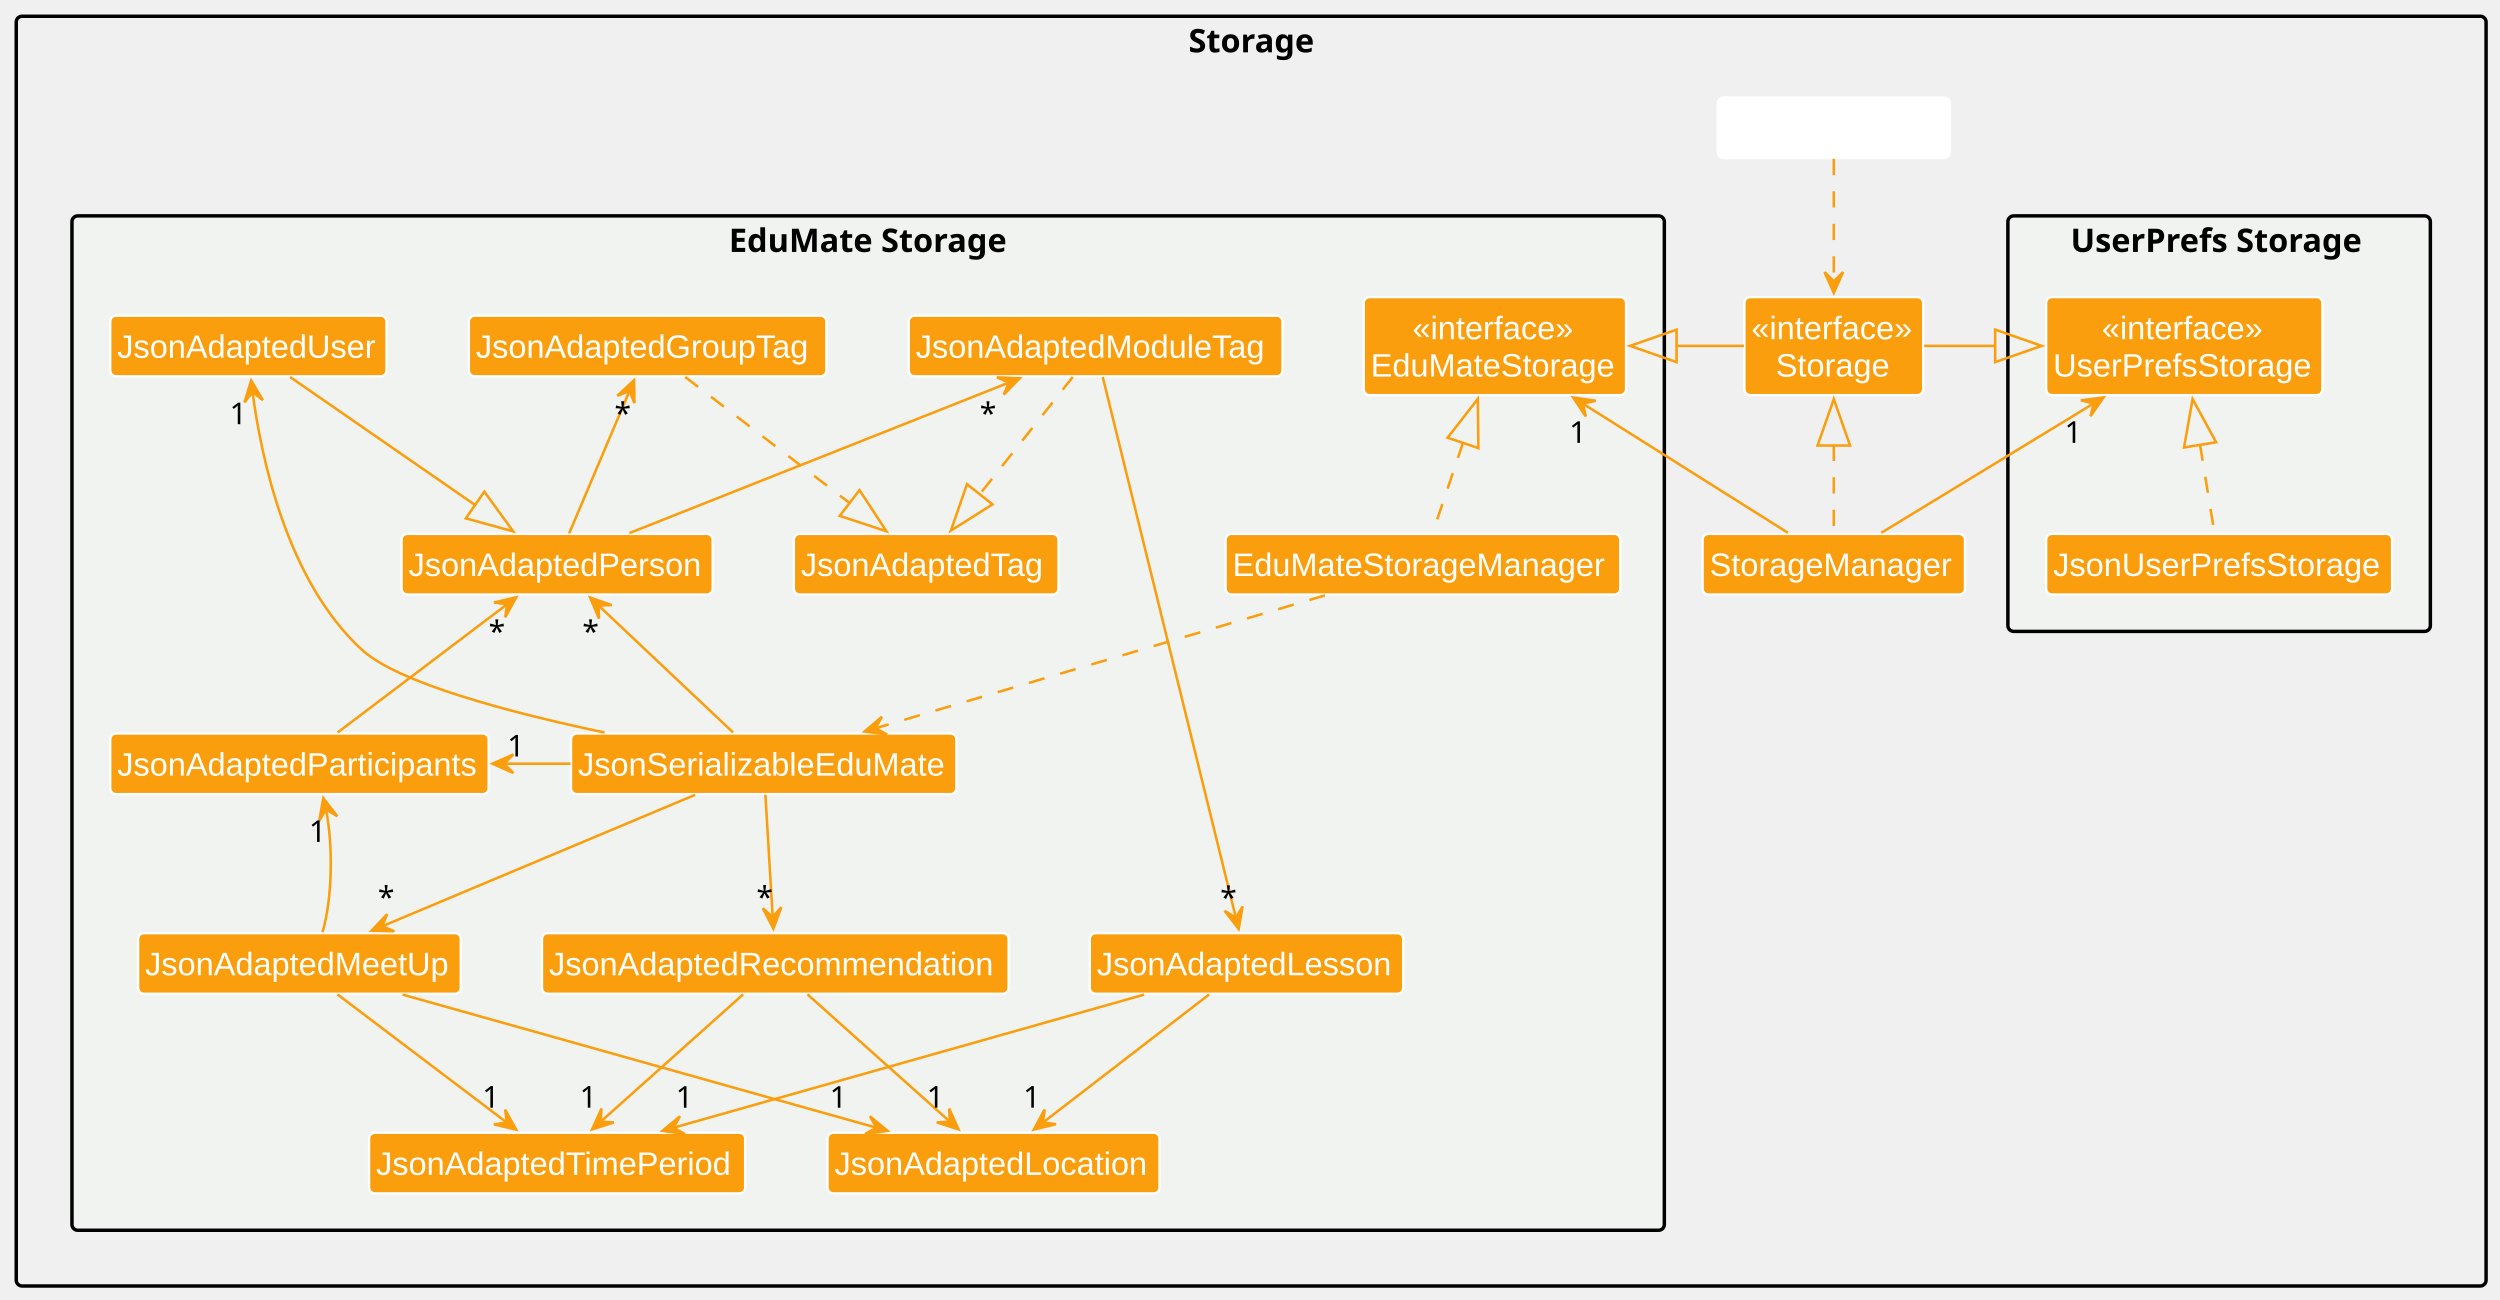
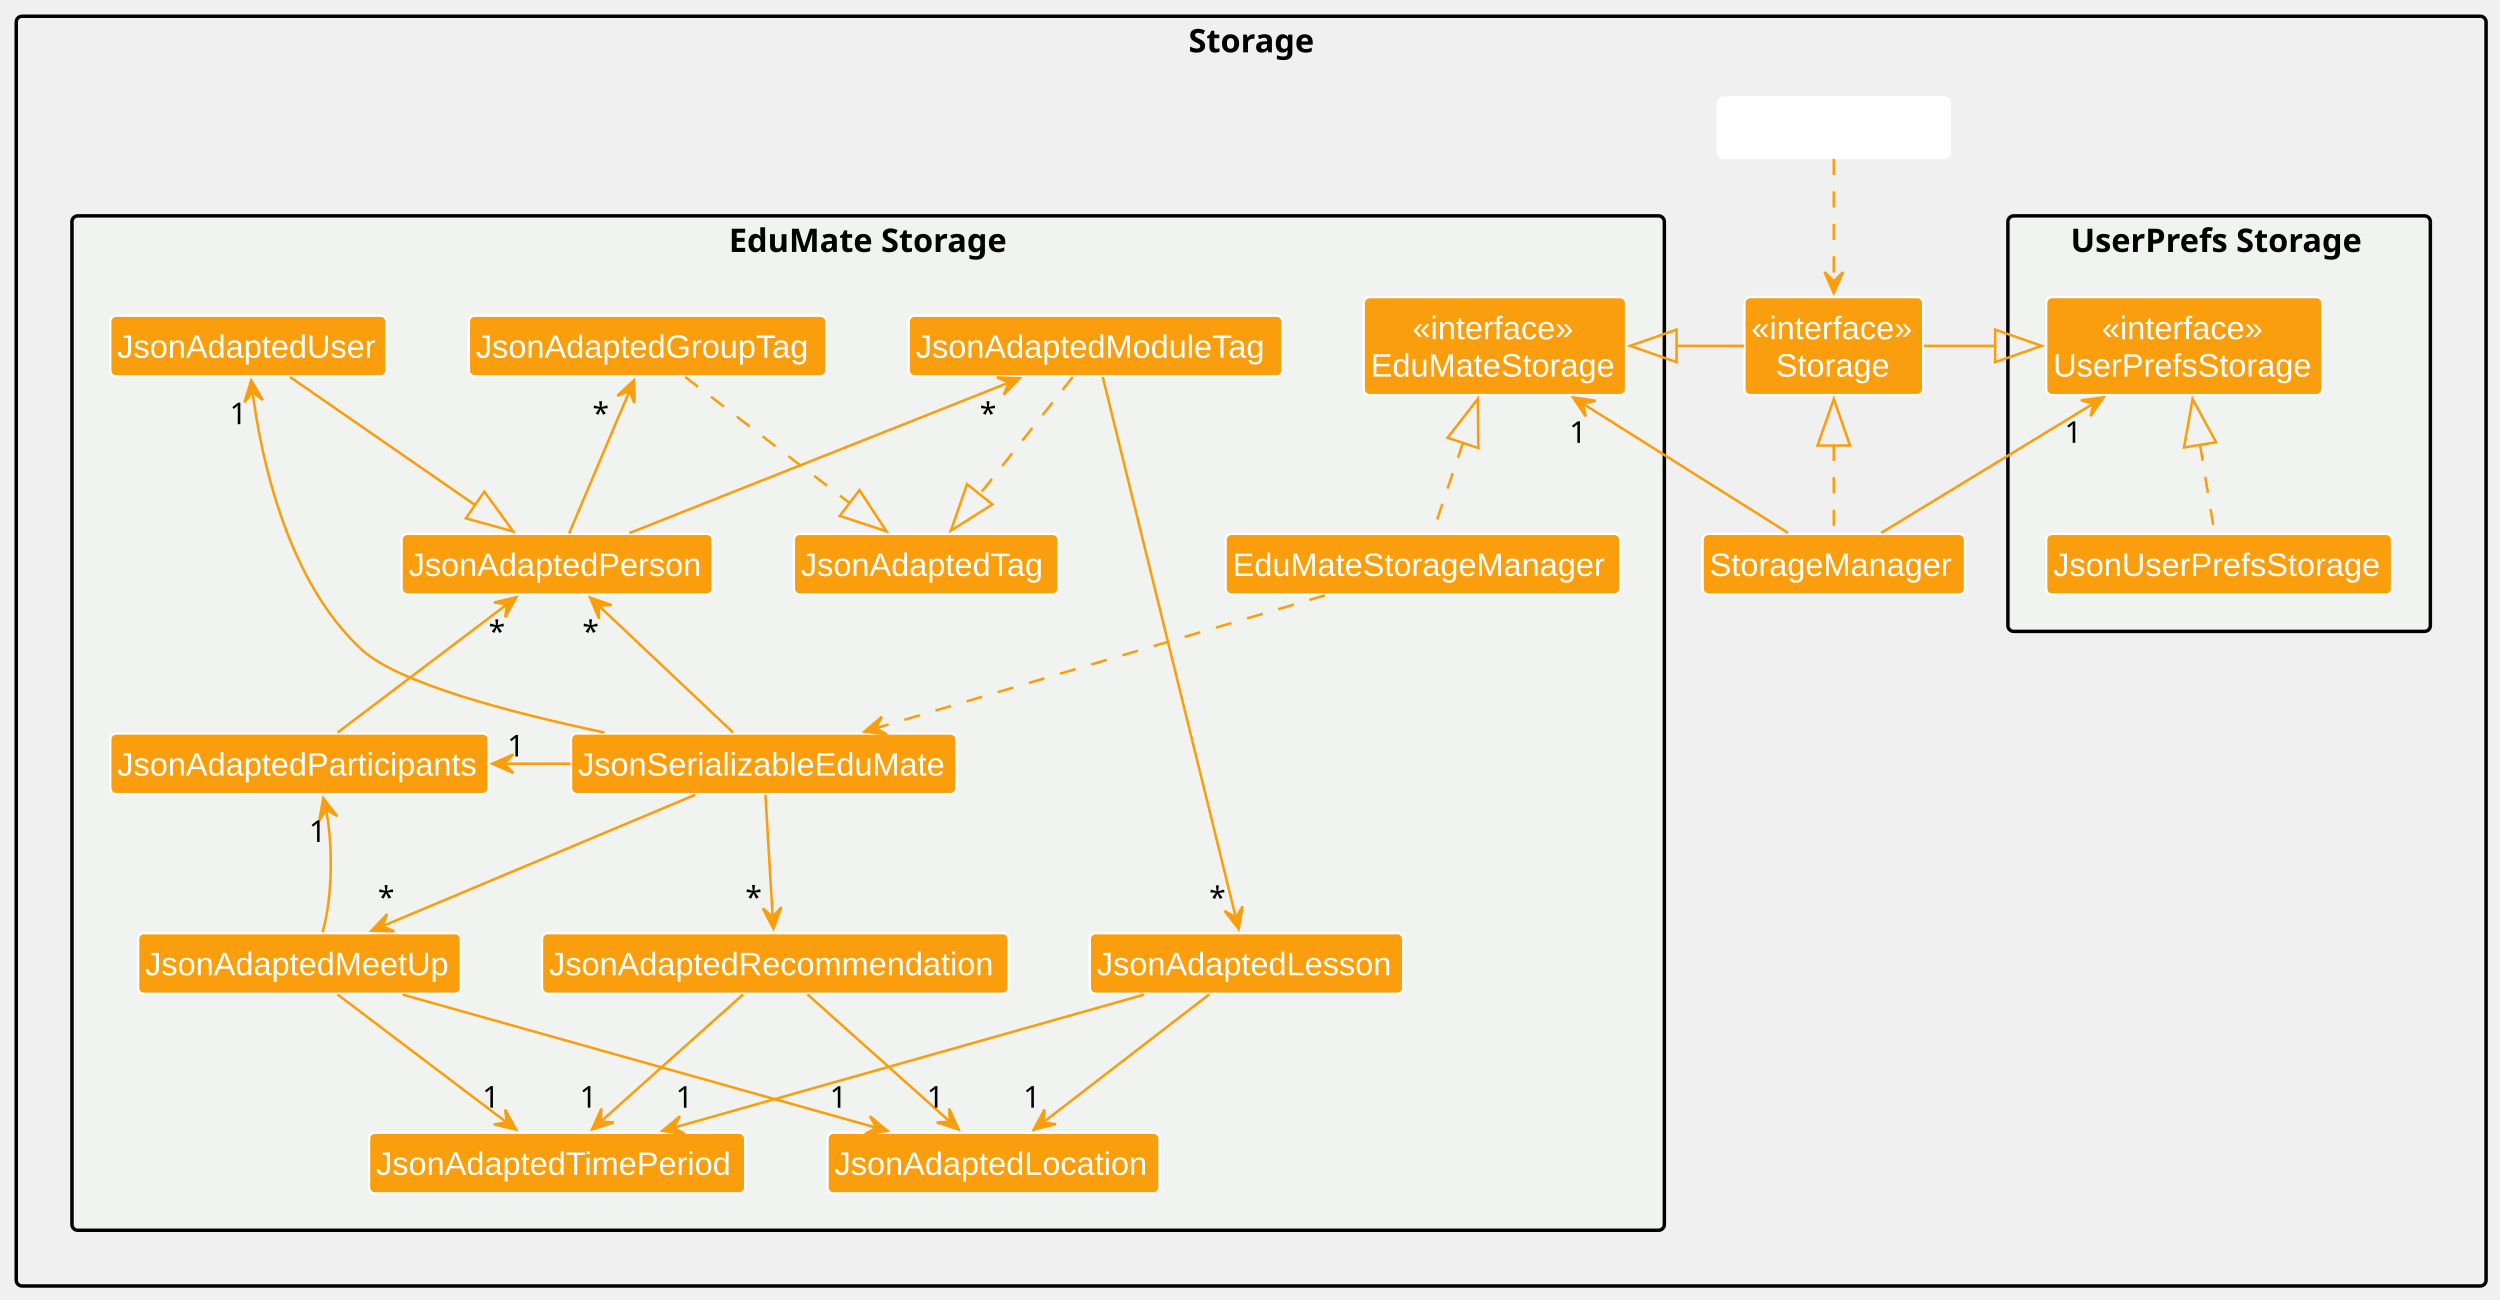
<svg xmlns="http://www.w3.org/2000/svg" contentStyleType="text/css" height="560px" preserveAspectRatio="none" style="width:1077px;height:560px;background:#FFFFFF;" version="1.1" viewBox="0 0 1077 560" width="1077px" zoomAndPan="magnify">
  <defs />
  <g>
    <g id="cluster_Storage">
      <rect fill="none" height="547" rx="2.5" ry="2.5" style="stroke:#000000;stroke-width:1.5;" width="1064" x="7" y="7" />
      <text fill="#000000" font-family="sans-serif" font-size="14" font-weight="bold" lengthAdjust="spacing" textLength="54" x="512" y="22.535">Storage</text>
    </g>
    <g id="cluster_UserPrefs Storage">
      <rect fill="#F1F3F1" height="179" rx="2.5" ry="2.5" style="stroke:#000000;stroke-width:1.5;" width="182" x="865" y="93" />
      <text fill="#000000" font-family="sans-serif" font-size="14" font-weight="bold" lengthAdjust="spacing" textLength="128" x="892" y="108.535">UserPrefs Storage</text>
    </g>
    <g id="cluster_EduMate Storage">
      <rect fill="#F1F3F1" height="437" rx="2.5" ry="2.5" style="stroke:#000000;stroke-width:1.5;" width="686" x="31" y="93" />
      <text fill="#000000" font-family="sans-serif" font-size="14" font-weight="bold" lengthAdjust="spacing" textLength="120" x="314" y="108.535">EduMate Storage</text>
    </g>
    <g id="elem_Storage1">
      <rect codeLine="13" fill="#FA9E0D" height="42.197" id="Storage1" rx="2.5" ry="2.5" style="stroke:#FFFFFF;stroke-width:1.0;" width="77" x="751.5" y="128" />
      <text fill="#FFFFFF" font-family="Arial" font-size="14" lengthAdjust="spacing" textLength="71" x="754.5" y="146.132">«interface»</text>
      <text fill="#FFFFFF" font-family="Arial" font-size="14" lengthAdjust="spacing" textLength="50" x="765" y="162.231">Storage</text>
    </g>
    <g id="elem_StorageManager">
      <rect codeLine="14" fill="#FA9E0D" height="26.099" id="StorageManager" rx="2.5" ry="2.5" style="stroke:#FFFFFF;stroke-width:1.0;" width="113" x="733.5" y="230" />
      <text fill="#FFFFFF" font-family="Arial" font-size="14" lengthAdjust="spacing" textLength="107" x="736.5" y="248.132">StorageManager</text>
    </g>
    <g id="elem_HiddenOutside">
      <rect codeLine="33" fill="#FFFFFF" height="26.099" id="HiddenOutside" rx="2.5" ry="2.5" style="stroke:#FFFFFF;stroke-width:1.0;" width="100" x="740" y="42" />
      <text fill="#FFFFFF" font-family="Arial" font-size="14" lengthAdjust="spacing" textLength="94" x="743" y="60.132">HiddenOutside</text>
    </g>
    <g id="elem_UserPrefsStorage">
      <rect codeLine="9" fill="#FA9E0D" height="42.197" id="UserPrefsStorage" rx="2.5" ry="2.5" style="stroke:#FFFFFF;stroke-width:1.0;" width="119" x="881.5" y="128" />
      <text fill="#FFFFFF" font-family="Arial" font-size="14" lengthAdjust="spacing" textLength="71" x="905.5" y="146.132">«interface»</text>
      <text fill="#FFFFFF" font-family="Arial" font-size="14" lengthAdjust="spacing" textLength="113" x="884.5" y="162.231">UserPrefsStorage</text>
    </g>
    <g id="elem_JsonUserPrefsStorage">
      <rect codeLine="10" fill="#FA9E0D" height="26.099" id="JsonUserPrefsStorage" rx="2.5" ry="2.5" style="stroke:#FFFFFF;stroke-width:1.0;" width="149" x="881.5" y="230" />
      <text fill="#FFFFFF" font-family="Arial" font-size="14" lengthAdjust="spacing" textLength="143" x="884.5" y="248.132">JsonUserPrefsStorage</text>
    </g>
    <g id="elem_EduMateStorage">
      <rect codeLine="17" fill="#FA9E0D" height="42.197" id="EduMateStorage" rx="2.5" ry="2.5" style="stroke:#FFFFFF;stroke-width:1.0;" width="113" x="587.5" y="128" />
      <text fill="#FFFFFF" font-family="Arial" font-size="14" lengthAdjust="spacing" textLength="71" x="608.5" y="146.132">«interface»</text>
      <text fill="#FFFFFF" font-family="Arial" font-size="14" lengthAdjust="spacing" textLength="107" x="590.5" y="162.231">EduMateStorage</text>
    </g>
    <g id="elem_EduMateStorageManager">
      <rect codeLine="18" fill="#FA9E0D" height="26.099" id="EduMateStorageManager" rx="2.5" ry="2.5" style="stroke:#FFFFFF;stroke-width:1.0;" width="170" x="528" y="230" />
      <text fill="#FFFFFF" font-family="Arial" font-size="14" lengthAdjust="spacing" textLength="164" x="531" y="248.132">EduMateStorageManager</text>
    </g>
    <g id="elem_JsonSerializableEduMate">
      <rect codeLine="19" fill="#FA9E0D" height="26.099" id="JsonSerializableEduMate" rx="2.5" ry="2.5" style="stroke:#FFFFFF;stroke-width:1.0;" width="166" x="246" y="316" />
      <text fill="#FFFFFF" font-family="Arial" font-size="14" lengthAdjust="spacing" textLength="160" x="249" y="334.132">JsonSerializableEduMate</text>
    </g>
    <g id="elem_JsonAdaptedPerson">
      <rect codeLine="20" fill="#FA9E0D" height="26.099" id="JsonAdaptedPerson" rx="2.5" ry="2.5" style="stroke:#FFFFFF;stroke-width:1.0;" width="134" x="173" y="230" />
      <text fill="#FFFFFF" font-family="Arial" font-size="14" lengthAdjust="spacing" textLength="128" x="176" y="248.132">JsonAdaptedPerson</text>
    </g>
    <g id="elem_JsonAdaptedUser">
      <rect codeLine="21" fill="#FA9E0D" height="26.099" id="JsonAdaptedUser" rx="2.5" ry="2.5" style="stroke:#FFFFFF;stroke-width:1.0;" width="119" x="47.5" y="136" />
      <text fill="#FFFFFF" font-family="Arial" font-size="14" lengthAdjust="spacing" textLength="113" x="50.5" y="154.132">JsonAdaptedUser</text>
    </g>
    <g id="elem_JsonAdaptedTag">
      <rect codeLine="22" fill="#FA9E0D" height="26.099" id="JsonAdaptedTag" rx="2.5" ry="2.5" style="stroke:#FFFFFF;stroke-width:1.0;" width="114" x="342" y="230" />
      <text fill="#FFFFFF" font-family="Arial" font-size="14" lengthAdjust="spacing" textLength="108" x="345" y="248.132">JsonAdaptedTag</text>
    </g>
    <g id="elem_JsonAdaptedParticipants">
      <rect codeLine="23" fill="#FA9E0D" height="26.099" id="JsonAdaptedParticipants" rx="2.5" ry="2.5" style="stroke:#FFFFFF;stroke-width:1.0;" width="163" x="47.5" y="316" />
      <text fill="#FFFFFF" font-family="Arial" font-size="14" lengthAdjust="spacing" textLength="157" x="50.5" y="334.132">JsonAdaptedParticipants</text>
    </g>
    <g id="elem_JsonAdaptedRecommendation">
      <rect codeLine="24" fill="#FA9E0D" height="26.099" id="JsonAdaptedRecommendation" rx="2.5" ry="2.5" style="stroke:#FFFFFF;stroke-width:1.0;" width="201" x="233.5" y="402" />
      <text fill="#FFFFFF" font-family="Arial" font-size="14" lengthAdjust="spacing" textLength="195" x="236.5" y="420.132">JsonAdaptedRecommendation</text>
    </g>
    <g id="elem_JsonAdaptedMeetUp">
      <rect codeLine="25" fill="#FA9E0D" height="26.099" id="JsonAdaptedMeetUp" rx="2.5" ry="2.5" style="stroke:#FFFFFF;stroke-width:1.0;" width="139" x="59.5" y="402" />
      <text fill="#FFFFFF" font-family="Arial" font-size="14" lengthAdjust="spacing" textLength="133" x="62.5" y="420.132">JsonAdaptedMeetUp</text>
    </g>
    <g id="elem_JsonAdaptedLocation">
      <rect codeLine="26" fill="#FA9E0D" height="26.099" id="JsonAdaptedLocation" rx="2.5" ry="2.5" style="stroke:#FFFFFF;stroke-width:1.0;" width="143" x="356.5" y="488" />
      <text fill="#FFFFFF" font-family="Arial" font-size="14" lengthAdjust="spacing" textLength="137" x="359.5" y="506.132">JsonAdaptedLocation</text>
    </g>
    <g id="elem_JsonAdaptedTimePeriod">
      <rect codeLine="27" fill="#FA9E0D" height="26.099" id="JsonAdaptedTimePeriod" rx="2.5" ry="2.5" style="stroke:#FFFFFF;stroke-width:1.0;" width="162" x="159" y="488" />
      <text fill="#FFFFFF" font-family="Arial" font-size="14" lengthAdjust="spacing" textLength="156" x="162" y="506.132">JsonAdaptedTimePeriod</text>
    </g>
    <g id="elem_JsonAdaptedModuleTag">
      <rect codeLine="28" fill="#FA9E0D" height="26.099" id="JsonAdaptedModuleTag" rx="2.5" ry="2.5" style="stroke:#FFFFFF;stroke-width:1.0;" width="161" x="391.5" y="136" />
      <text fill="#FFFFFF" font-family="Arial" font-size="14" lengthAdjust="spacing" textLength="155" x="394.5" y="154.132">JsonAdaptedModuleTag</text>
    </g>
    <g id="elem_JsonAdaptedGroupTag">
      <rect codeLine="29" fill="#FA9E0D" height="26.099" id="JsonAdaptedGroupTag" rx="2.5" ry="2.5" style="stroke:#FFFFFF;stroke-width:1.0;" width="154" x="202" y="136" />
      <text fill="#FFFFFF" font-family="Arial" font-size="14" lengthAdjust="spacing" textLength="148" x="205" y="154.132">JsonAdaptedGroupTag</text>
    </g>
    <g id="elem_JsonAdaptedLesson">
      <rect codeLine="30" fill="#FA9E0D" height="26.099" id="JsonAdaptedLesson" rx="2.5" ry="2.5" style="stroke:#FFFFFF;stroke-width:1.0;" width="135" x="469.5" y="402" />
      <text fill="#FFFFFF" font-family="Arial" font-size="14" lengthAdjust="spacing" textLength="129" x="472.5" y="420.132">JsonAdaptedLesson</text>
    </g>
    <g id="link_HiddenOutside_Storage1">
      <path codeLine="34" d="M790,68.41 C790,81.95 790,104.03 790,121.5 " fill="none" id="HiddenOutside-to-Storage1" style="stroke:#FA9E0D;stroke-width:1.1;stroke-dasharray:7.0,7.0;" />
      <polygon fill="#FA9E0D" points="790,126.2,794,117.2,790,121.2,786,117.2,790,126.2" style="stroke:#FA9E0D;stroke-width:1.1;" />
    </g>
    <g id="link_Storage1_StorageManager">
      <path codeLine="36" d="M790,191.59 C790,205.38 790,219.71 790,229.55 " fill="none" id="Storage1-backto-StorageManager" style="stroke:#FA9E0D;stroke-width:1.1;stroke-dasharray:7.0,7.0;" />
      <polygon fill="none" points="783,191.93,790,171.93,797,191.93,783,191.93" style="stroke:#FA9E0D;stroke-width:1.1;" />
    </g>
    <g id="link_UserPrefsStorage_StorageManager">
      <path codeLine="37" d="M902.14,173.68 C872.86,191.52 833.88,215.27 810.43,229.55 " fill="none" id="UserPrefsStorage-backto-StorageManager" style="stroke:#FA9E0D;stroke-width:1.1;" />
      <polygon fill="#FA9E0D" points="906.2,171.21,896.432,172.473,901.929,173.81,900.592,179.306,906.2,171.21" style="stroke:#FA9E0D;stroke-width:1.1;" />
      <text fill="#000000" font-family="sans-serif" font-size="13" lengthAdjust="spacing" textLength="8" x="889.409" y="190.776">1</text>
    </g>
    <g id="link_EduMateStorage_StorageManager">
      <path codeLine="38" d="M681.57,173.68 C709.88,191.52 747.58,215.27 770.25,229.55 " fill="none" id="EduMateStorage-backto-StorageManager" style="stroke:#FA9E0D;stroke-width:1.1;" />
      <polygon fill="#FA9E0D" points="677.68,171.22,683.152,179.409,681.907,173.891,687.425,172.645,677.68,171.22" style="stroke:#FA9E0D;stroke-width:1.1;" />
      <text fill="#000000" font-family="sans-serif" font-size="13" lengthAdjust="spacing" textLength="8" x="676.033" y="190.776">1</text>
    </g>
    <g id="link_UserPrefsStorage_Storage1">
      <path codeLine="40" d="M859.86,149 C849.55,149 839.24,149 828.93,149 " fill="none" id="UserPrefsStorage-backto-Storage1" style="stroke:#FA9E0D;stroke-width:1.1;" />
      <polygon fill="none" points="859.51,142,879.51,149,859.51,156,859.51,142" style="stroke:#FA9E0D;stroke-width:1.1;" />
    </g>
    <g id="link_Storage1_EduMateStorage">
      <path codeLine="41" d="M751.3,149 C741.56,149 731.82,149 722.07,149 " fill="none" id="Storage1-to-EduMateStorage" style="stroke:#FA9E0D;stroke-width:1.1;" />
      <polygon fill="none" points="722.26,156,702.26,149,722.26,142,722.26,156" style="stroke:#FA9E0D;stroke-width:1.1;" />
    </g>
    <g id="link_UserPrefsStorage_JsonUserPrefsStorage">
      <path codeLine="43" d="M947.78,191.59 C950.03,205.38 952.37,219.71 953.97,229.55 " fill="none" id="UserPrefsStorage-backto-JsonUserPrefsStorage" style="stroke:#FA9E0D;stroke-width:1.1;stroke-dasharray:7.0,7.0;" />
      <polygon fill="none" points="940.88,192.78,944.57,171.91,954.7,190.52,940.88,192.78" style="stroke:#FA9E0D;stroke-width:1.1;" />
    </g>
    <g id="link_EduMateStorage_EduMateStorageManager">
      <path codeLine="44" d="M630.32,190.59 C625.57,204.69 620.59,219.48 617.19,229.55 " fill="none" id="EduMateStorage-backto-EduMateStorageManager" style="stroke:#FA9E0D;stroke-width:1.1;stroke-dasharray:7.0,7.0;" />
      <polygon fill="none" points="623.62,188.57,636.64,171.85,636.88,193.04,623.62,188.57" style="stroke:#FA9E0D;stroke-width:1.1;" />
    </g>
    <g id="link_EduMateStorageManager_JsonSerializableEduMate">
      <path codeLine="45" d="M570.79,256.48 C519.01,271.8 431.44,297.7 377.11,313.77 " fill="none" id="EduMateStorageManager-to-JsonSerializableEduMate" style="stroke:#FA9E0D;stroke-width:1.1;stroke-dasharray:7.0,7.0;" />
      <polygon fill="#FA9E0D" points="372.43,315.15,382.195,316.435,377.225,313.733,379.927,308.763,372.43,315.15" style="stroke:#FA9E0D;stroke-width:1.1;" />
    </g>
    <g id="link_JsonAdaptedPerson_JsonSerializableEduMate">
      <path codeLine="46" d="M257.72,260.73 C274.85,276.9 300.41,301.02 315.81,315.55 " fill="none" id="JsonAdaptedPerson-backto-JsonSerializableEduMate" style="stroke:#FA9E0D;stroke-width:1.1;" />
      <polygon fill="#FA9E0D" points="254.23,257.43,258.042,266.511,257.871,260.857,263.525,260.685,254.23,257.43" style="stroke:#FA9E0D;stroke-width:1.1;" />
      <text fill="#000000" font-family="sans-serif" font-size="13" lengthAdjust="spacing" textLength="6" x="250.865" y="276.701">*</text>
    </g>
    <g id="link_JsonAdaptedUser_JsonSerializableEduMate">
      <path codeLine="47" d="M108.77,168.71 C112.46,196.95 123.53,250.32 156,280 C171.59,294.25 219.14,306.86 260.45,315.58 " fill="none" id="JsonAdaptedUser-backto-JsonSerializableEduMate" style="stroke:#FA9E0D;stroke-width:1.1;" />
      <polygon fill="#FA9E0D" points="108.2,163.93,105.31,173.345,108.801,168.894,113.252,172.384,108.2,163.93" style="stroke:#FA9E0D;stroke-width:1.1;" />
      <text fill="#000000" font-family="sans-serif" font-size="13" lengthAdjust="spacing" textLength="8" x="98.921" y="182.742">1</text>
    </g>
    <g id="link_JsonAdaptedGroupTag_JsonAdaptedPerson">
      <path codeLine="48" d="M271.28,168.21 C263.55,186.45 251.86,214.02 245.18,229.79 " fill="none" id="JsonAdaptedGroupTag-backto-JsonAdaptedPerson" style="stroke:#FA9E0D;stroke-width:1.1;" />
      <polygon fill="#FA9E0D" points="273.15,163.8,265.946,170.516,271.192,168.401,273.307,173.648,273.15,163.8" style="stroke:#FA9E0D;stroke-width:1.1;" />
-       <text fill="#000000" font-family="sans-serif" font-size="13" lengthAdjust="spacing" textLength="6" x="264.694" y="182.728">*</text>
+       <text fill="#000000" font-family="sans-serif" font-size="13" lengthAdjust="spacing" textLength="6" x="255.219" y="182.728">*</text>
    </g>
    <g id="link_JsonAdaptedModuleTag_JsonAdaptedPerson">
      <path codeLine="49" d="M434.79,164.75 C389.43,182.74 313.59,212.82 271.16,229.64 " fill="none" id="JsonAdaptedModuleTag-backto-JsonAdaptedPerson" style="stroke:#FA9E0D;stroke-width:1.1;" />
      <polygon fill="#FA9E0D" points="439.3,162.97,429.46,162.562,434.651,164.81,432.403,170.001,439.3,162.97" style="stroke:#FA9E0D;stroke-width:1.1;" />
      <text fill="#000000" font-family="sans-serif" font-size="13" lengthAdjust="spacing" textLength="6" x="422.066" y="182.728">*</text>
    </g>
    <g id="link_JsonAdaptedUser_JsonAdaptedPerson">
      <path codeLine="50" d="M124.94,162.41 C145.38,176.55 179.28,200 205,217.79 " fill="none" id="JsonAdaptedUser-to-JsonAdaptedPerson" style="stroke:#FA9E0D;stroke-width:1.1;" />
      <polygon fill="none" points="208.64,211.79,221.1,228.93,200.67,223.31,208.64,211.79" style="stroke:#FA9E0D;stroke-width:1.1;" />
    </g>
    <g id="link_JsonSerializableEduMate_JsonAdaptedParticipants">
      <path codeLine="51" d="M245.78,329 C236.17,329 226.56,329 216.95,329 " fill="none" id="JsonSerializableEduMate-to-JsonAdaptedParticipants" style="stroke:#FA9E0D;stroke-width:1.1;" />
      <polygon fill="#FA9E0D" points="212.15,329,221.15,333,217.15,329,221.15,325,212.15,329" style="stroke:#FA9E0D;stroke-width:1.1;" />
      <text fill="#000000" font-family="sans-serif" font-size="13" lengthAdjust="spacing" textLength="8" x="218.535" y="325.887">1</text>
    </g>
    <g id="link_JsonSerializableEduMate_JsonAdaptedRecommendation">
      <path codeLine="52" d="M329.74,342.39 C330.56,356.29 331.92,378.99 332.87,395.1 " fill="none" id="JsonSerializableEduMate-to-JsonAdaptedRecommendation" style="stroke:#FA9E0D;stroke-width:1.1;" />
      <polygon fill="#FA9E0D" points="333.17,400.04,336.622,390.816,332.87,395.049,328.637,391.296,333.17,400.04" style="stroke:#FA9E0D;stroke-width:1.1;" />
-       <text fill="#000000" font-family="sans-serif" font-size="13" lengthAdjust="spacing" textLength="6" x="325.834" y="391.172">*</text>
+       <text fill="#000000" font-family="sans-serif" font-size="13" lengthAdjust="spacing" textLength="6" x="321.072" y="391.172">*</text>
    </g>
    <g id="link_JsonSerializableEduMate_JsonAdaptedMeetUp">
      <path codeLine="53" d="M299.49,342.39 C263.6,357.47 203.05,382.9 164.61,399.05 " fill="none" id="JsonSerializableEduMate-to-JsonAdaptedMeetUp" style="stroke:#FA9E0D;stroke-width:1.1;" />
      <polygon fill="#FA9E0D" points="160.03,400.97,169.876,401.19,164.643,399.042,166.791,393.809,160.03,400.97" style="stroke:#FA9E0D;stroke-width:1.1;" />
      <text fill="#000000" font-family="sans-serif" font-size="13" lengthAdjust="spacing" textLength="6" x="162.783" y="391.172">*</text>
    </g>
    <g id="link_JsonAdaptedGroupTag_JsonAdaptedTag">
      <path codeLine="55" d="M295.18,162.41 C313.27,176.27 343.02,199.09 366.05,216.74 " fill="none" id="JsonAdaptedGroupTag-to-JsonAdaptedTag" style="stroke:#FA9E0D;stroke-width:1.1;stroke-dasharray:7.0,7.0;" />
      <polygon fill="none" points="370.26,211.14,381.87,228.87,361.74,222.25,370.26,211.14" style="stroke:#FA9E0D;stroke-width:1.1;" />
    </g>
    <g id="link_JsonAdaptedModuleTag_JsonAdaptedTag">
      <path codeLine="56" d="M462.15,162.41 C451.92,175.31 435.54,195.95 422.02,212.98 " fill="none" id="JsonAdaptedModuleTag-to-JsonAdaptedTag" style="stroke:#FA9E0D;stroke-width:1.1;stroke-dasharray:7.0,7.0;" />
      <polygon fill="none" points="427.54,217.29,409.63,228.6,416.58,208.59,427.54,217.29" style="stroke:#FA9E0D;stroke-width:1.1;" />
    </g>
    <g id="link_JsonAdaptedModuleTag_JsonAdaptedLesson">
      <path codeLine="58" d="M475.05,162.38 C485.5,204.82 519.91,344.6 532.41,395.36 " fill="none" id="JsonAdaptedModuleTag-to-JsonAdaptedLesson" style="stroke:#FA9E0D;stroke-width:1.1;" />
      <polygon fill="#FA9E0D" points="533.6,400.18,535.325,390.483,532.401,395.326,527.558,392.402,533.6,400.18" style="stroke:#FA9E0D;stroke-width:1.1;" />
-       <text fill="#000000" font-family="sans-serif" font-size="13" lengthAdjust="spacing" textLength="6" x="525.657" y="391.31">*</text>
+       <text fill="#000000" font-family="sans-serif" font-size="13" lengthAdjust="spacing" textLength="6" x="520.895" y="391.31">*</text>
    </g>
    <g id="link_JsonAdaptedParticipants_JsonAdaptedMeetUp">
      <path codeLine="72" d="M140.39,348.41 C143.63,364.53 143.14,387.51 138.93,401.55 " fill="none" id="JsonAdaptedParticipants-backto-JsonAdaptedMeetUp-1" style="stroke:#FA9E0D;stroke-width:1.1;" />
      <polygon fill="#FA9E0D" points="139.27,343.86,137.545,353.557,140.469,348.714,145.312,351.638,139.27,343.86" style="stroke:#FA9E0D;stroke-width:1.1;" />
      <text fill="#000000" font-family="sans-serif" font-size="13" lengthAdjust="spacing" textLength="8" x="133.089" y="362.701">1</text>
    </g>
    <g id="link_JsonAdaptedRecommendation_JsonAdaptedLocation">
      <path codeLine="63" d="M347.87,428.39 C364.25,443.04 391.57,467.44 409.68,483.63 " fill="none" id="JsonAdaptedRecommendation-to-JsonAdaptedLocation" style="stroke:#FA9E0D;stroke-width:1.1;" />
      <polygon fill="#FA9E0D" points="412.94,486.55,408.89,477.572,409.21,483.22,403.562,483.54,412.94,486.55" style="stroke:#FA9E0D;stroke-width:1.1;" />
      <text fill="#000000" font-family="sans-serif" font-size="13" lengthAdjust="spacing" textLength="8" x="399.234" y="477.172">1</text>
    </g>
    <g id="link_JsonAdaptedRecommendation_JsonAdaptedTimePeriod">
      <path codeLine="64" d="M320.13,428.39 C303.75,443.04 276.43,467.44 258.32,483.63 " fill="none" id="JsonAdaptedRecommendation-to-JsonAdaptedTimePeriod" style="stroke:#FA9E0D;stroke-width:1.1;" />
      <polygon fill="#FA9E0D" points="255.06,486.55,264.438,483.54,258.79,483.22,259.11,477.572,255.06,486.55" style="stroke:#FA9E0D;stroke-width:1.1;" />
      <text fill="#000000" font-family="sans-serif" font-size="13" lengthAdjust="spacing" textLength="8" x="249.716" y="477.172">1</text>
    </g>
    <g id="link_JsonAdaptedLesson_JsonAdaptedLocation">
      <path codeLine="66" d="M520.92,428.39 C501.92,443.04 470.25,467.44 449.25,483.63 " fill="none" id="JsonAdaptedLesson-to-JsonAdaptedLocation" style="stroke:#FA9E0D;stroke-width:1.1;" />
      <polygon fill="#FA9E0D" points="445.35,486.63,454.918,484.293,449.307,483.573,450.027,477.962,445.35,486.63" style="stroke:#FA9E0D;stroke-width:1.1;" />
      <text fill="#000000" font-family="sans-serif" font-size="13" lengthAdjust="spacing" textLength="8" x="440.782" y="477.172">1</text>
    </g>
    <g id="link_JsonAdaptedLesson_JsonAdaptedTimePeriod">
      <path codeLine="67" d="M492.86,428.48 C438.6,443.83 346.76,469.8 289.97,485.87 " fill="none" id="JsonAdaptedLesson-to-JsonAdaptedTimePeriod" style="stroke:#FA9E0D;stroke-width:1.1;" />
      <polygon fill="#FA9E0D" points="285.36,487.17,295.109,488.57,290.171,485.81,292.932,480.872,285.36,487.17" style="stroke:#FA9E0D;stroke-width:1.1;" />
      <text fill="#000000" font-family="sans-serif" font-size="13" lengthAdjust="spacing" textLength="8" x="291.112" y="477.213">1</text>
    </g>
    <g id="link_JsonAdaptedMeetUp_JsonAdaptedLocation">
      <path codeLine="69" d="M173.44,428.48 C228.06,443.83 320.52,469.8 377.7,485.87 " fill="none" id="JsonAdaptedMeetUp-to-JsonAdaptedLocation" style="stroke:#FA9E0D;stroke-width:1.1;" />
      <polygon fill="#FA9E0D" points="382.35,487.17,374.773,480.878,377.538,485.813,372.602,488.578,382.35,487.17" style="stroke:#FA9E0D;stroke-width:1.1;" />
      <text fill="#000000" font-family="sans-serif" font-size="13" lengthAdjust="spacing" textLength="8" x="357.424" y="477.213">1</text>
    </g>
    <g id="link_JsonAdaptedMeetUp_JsonAdaptedTimePeriod">
      <path codeLine="70" d="M145.38,428.39 C164.73,443.04 196.98,467.44 218.37,483.63 " fill="none" id="JsonAdaptedMeetUp-to-JsonAdaptedTimePeriod" style="stroke:#FA9E0D;stroke-width:1.1;" />
      <polygon fill="#FA9E0D" points="222.35,486.64,217.604,478.01,218.369,483.615,212.764,484.38,222.35,486.64" style="stroke:#FA9E0D;stroke-width:1.1;" />
      <text fill="#000000" font-family="sans-serif" font-size="13" lengthAdjust="spacing" textLength="8" x="207.753" y="477.172">1</text>
    </g>
    <g id="link_JsonAdaptedPerson_JsonAdaptedParticipants">
      <path codeLine="73" d="M218.44,260.32 C197.08,276.48 164.82,300.89 145.45,315.55 " fill="none" id="JsonAdaptedPerson-backto-JsonAdaptedParticipants" style="stroke:#FA9E0D;stroke-width:1.1;" />
      <polygon fill="#FA9E0D" points="222.41,257.31,212.819,259.548,218.422,260.326,217.644,265.929,222.41,257.31" style="stroke:#FA9E0D;stroke-width:1.1;" />
      <text fill="#000000" font-family="sans-serif" font-size="13" lengthAdjust="spacing" textLength="6" x="210.474" y="276.701">*</text>
    </g>
  </g>
</svg>
